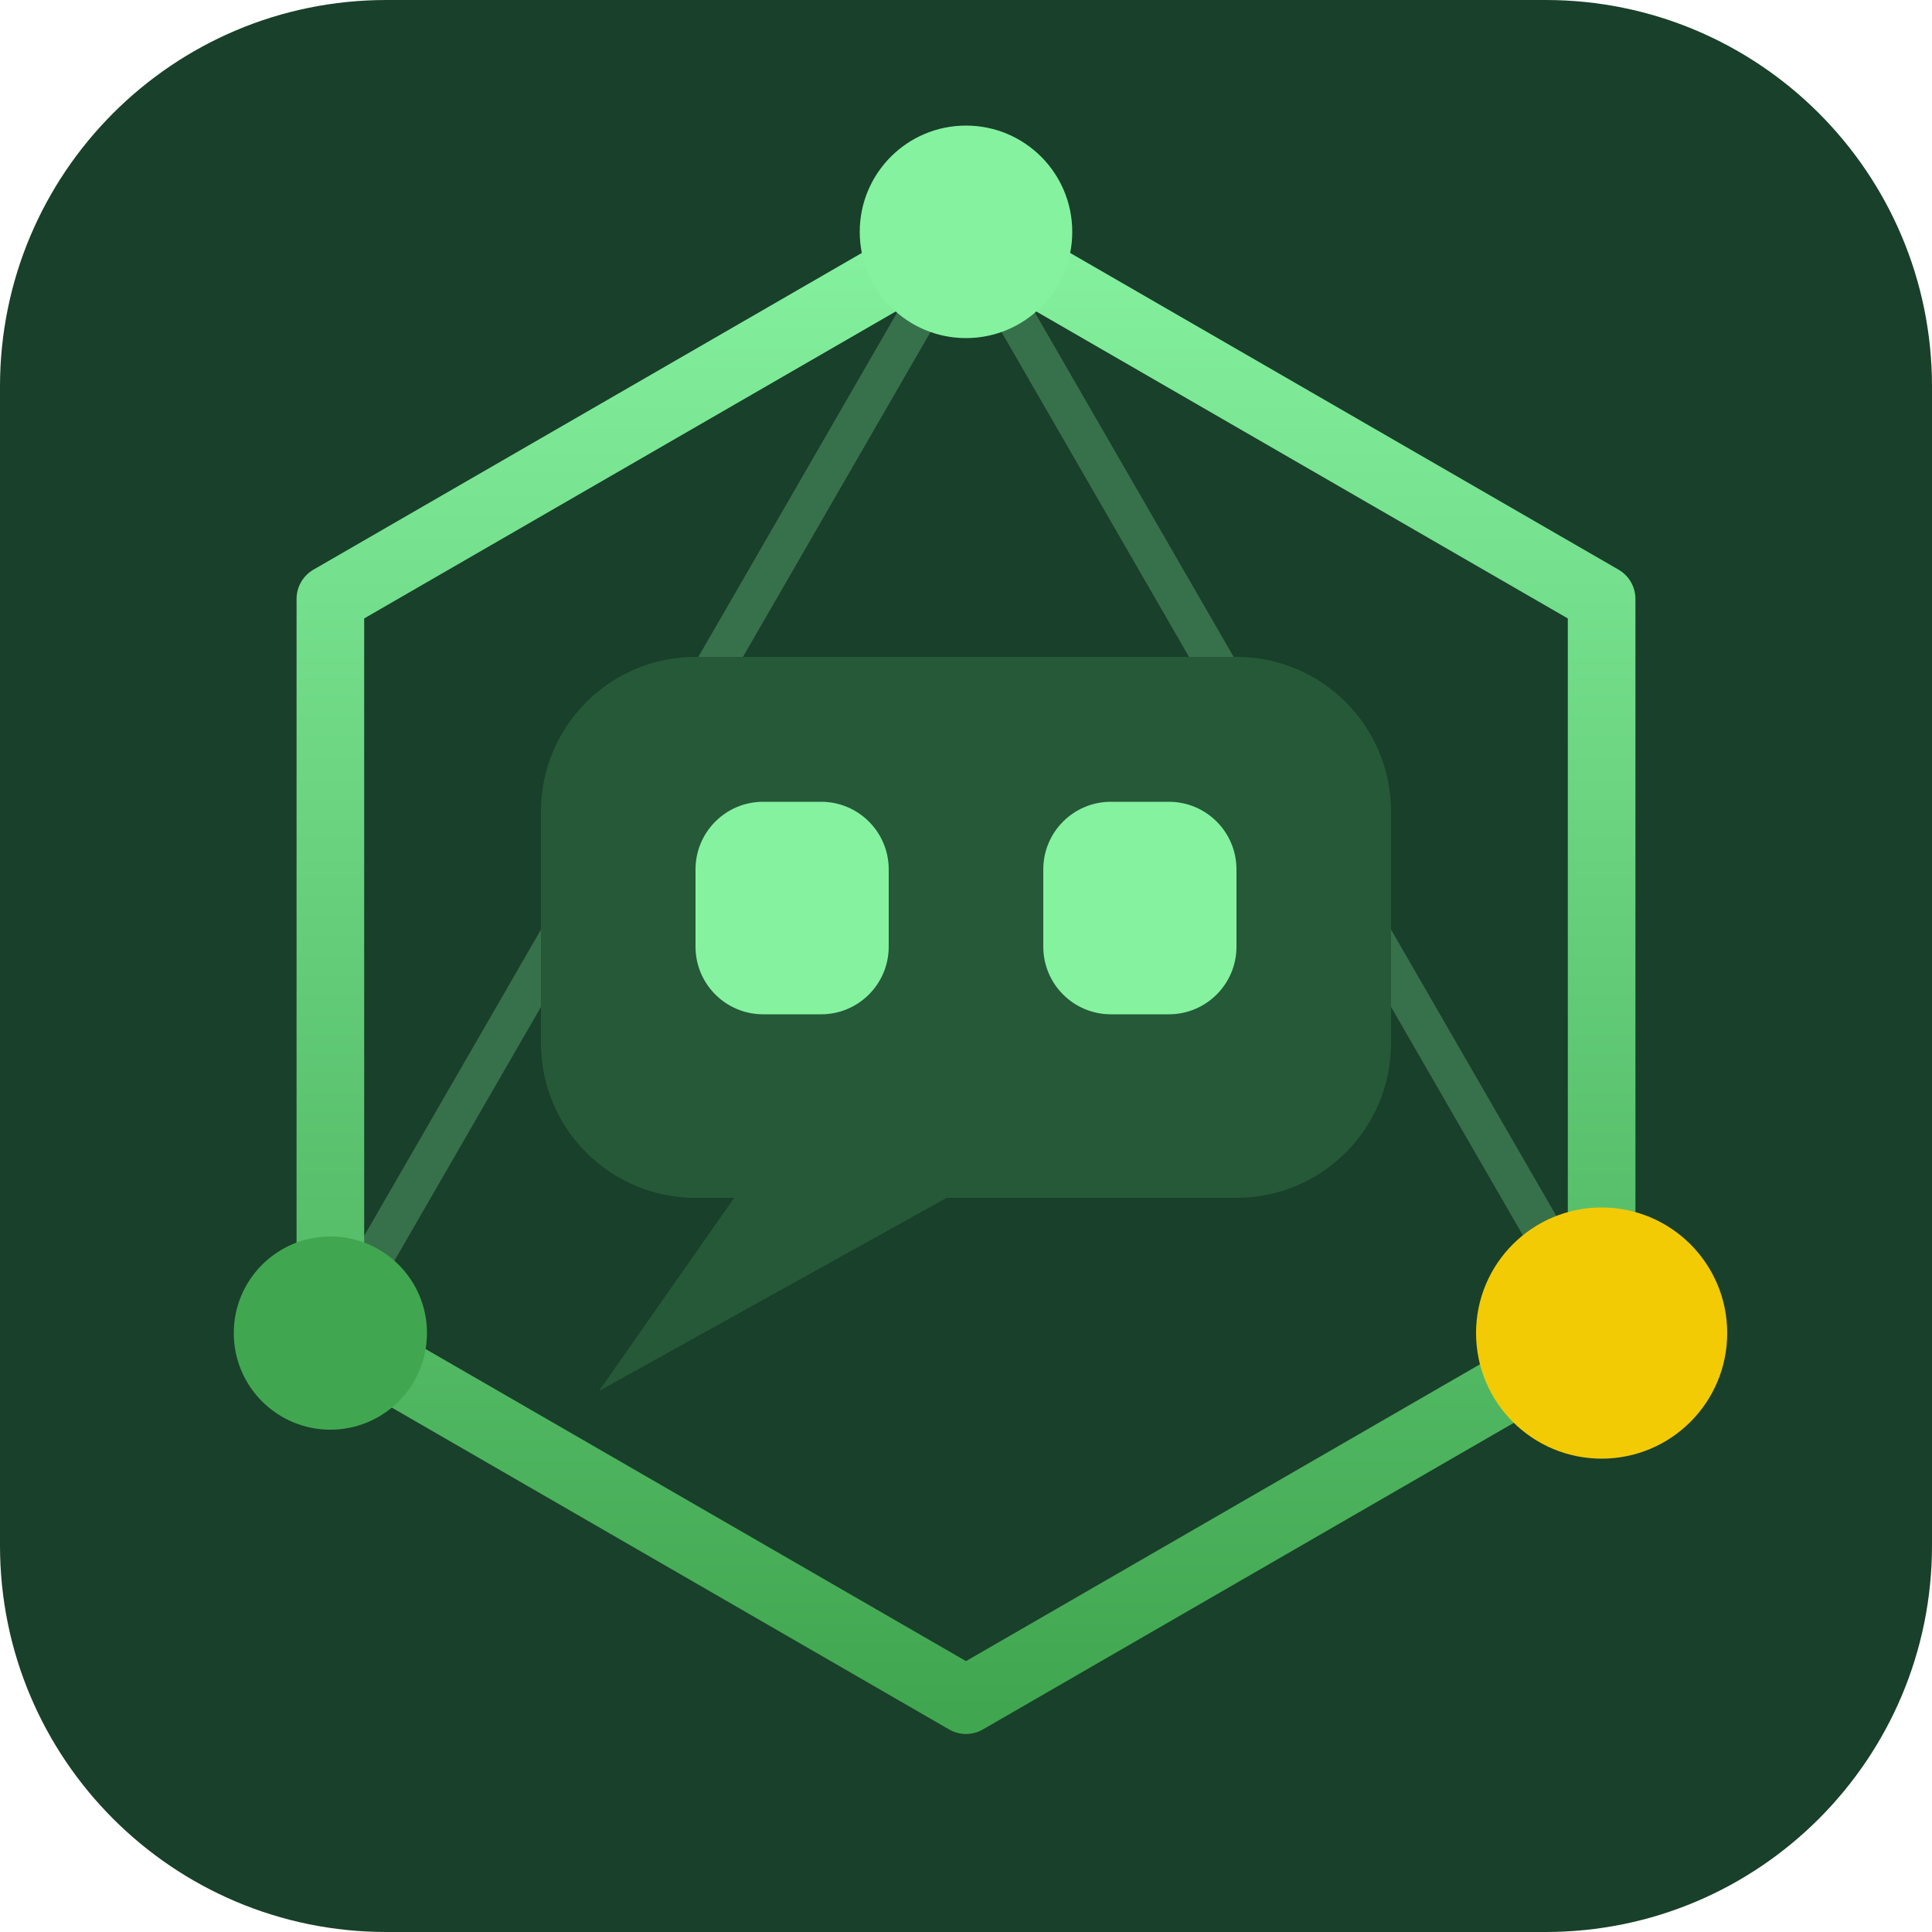
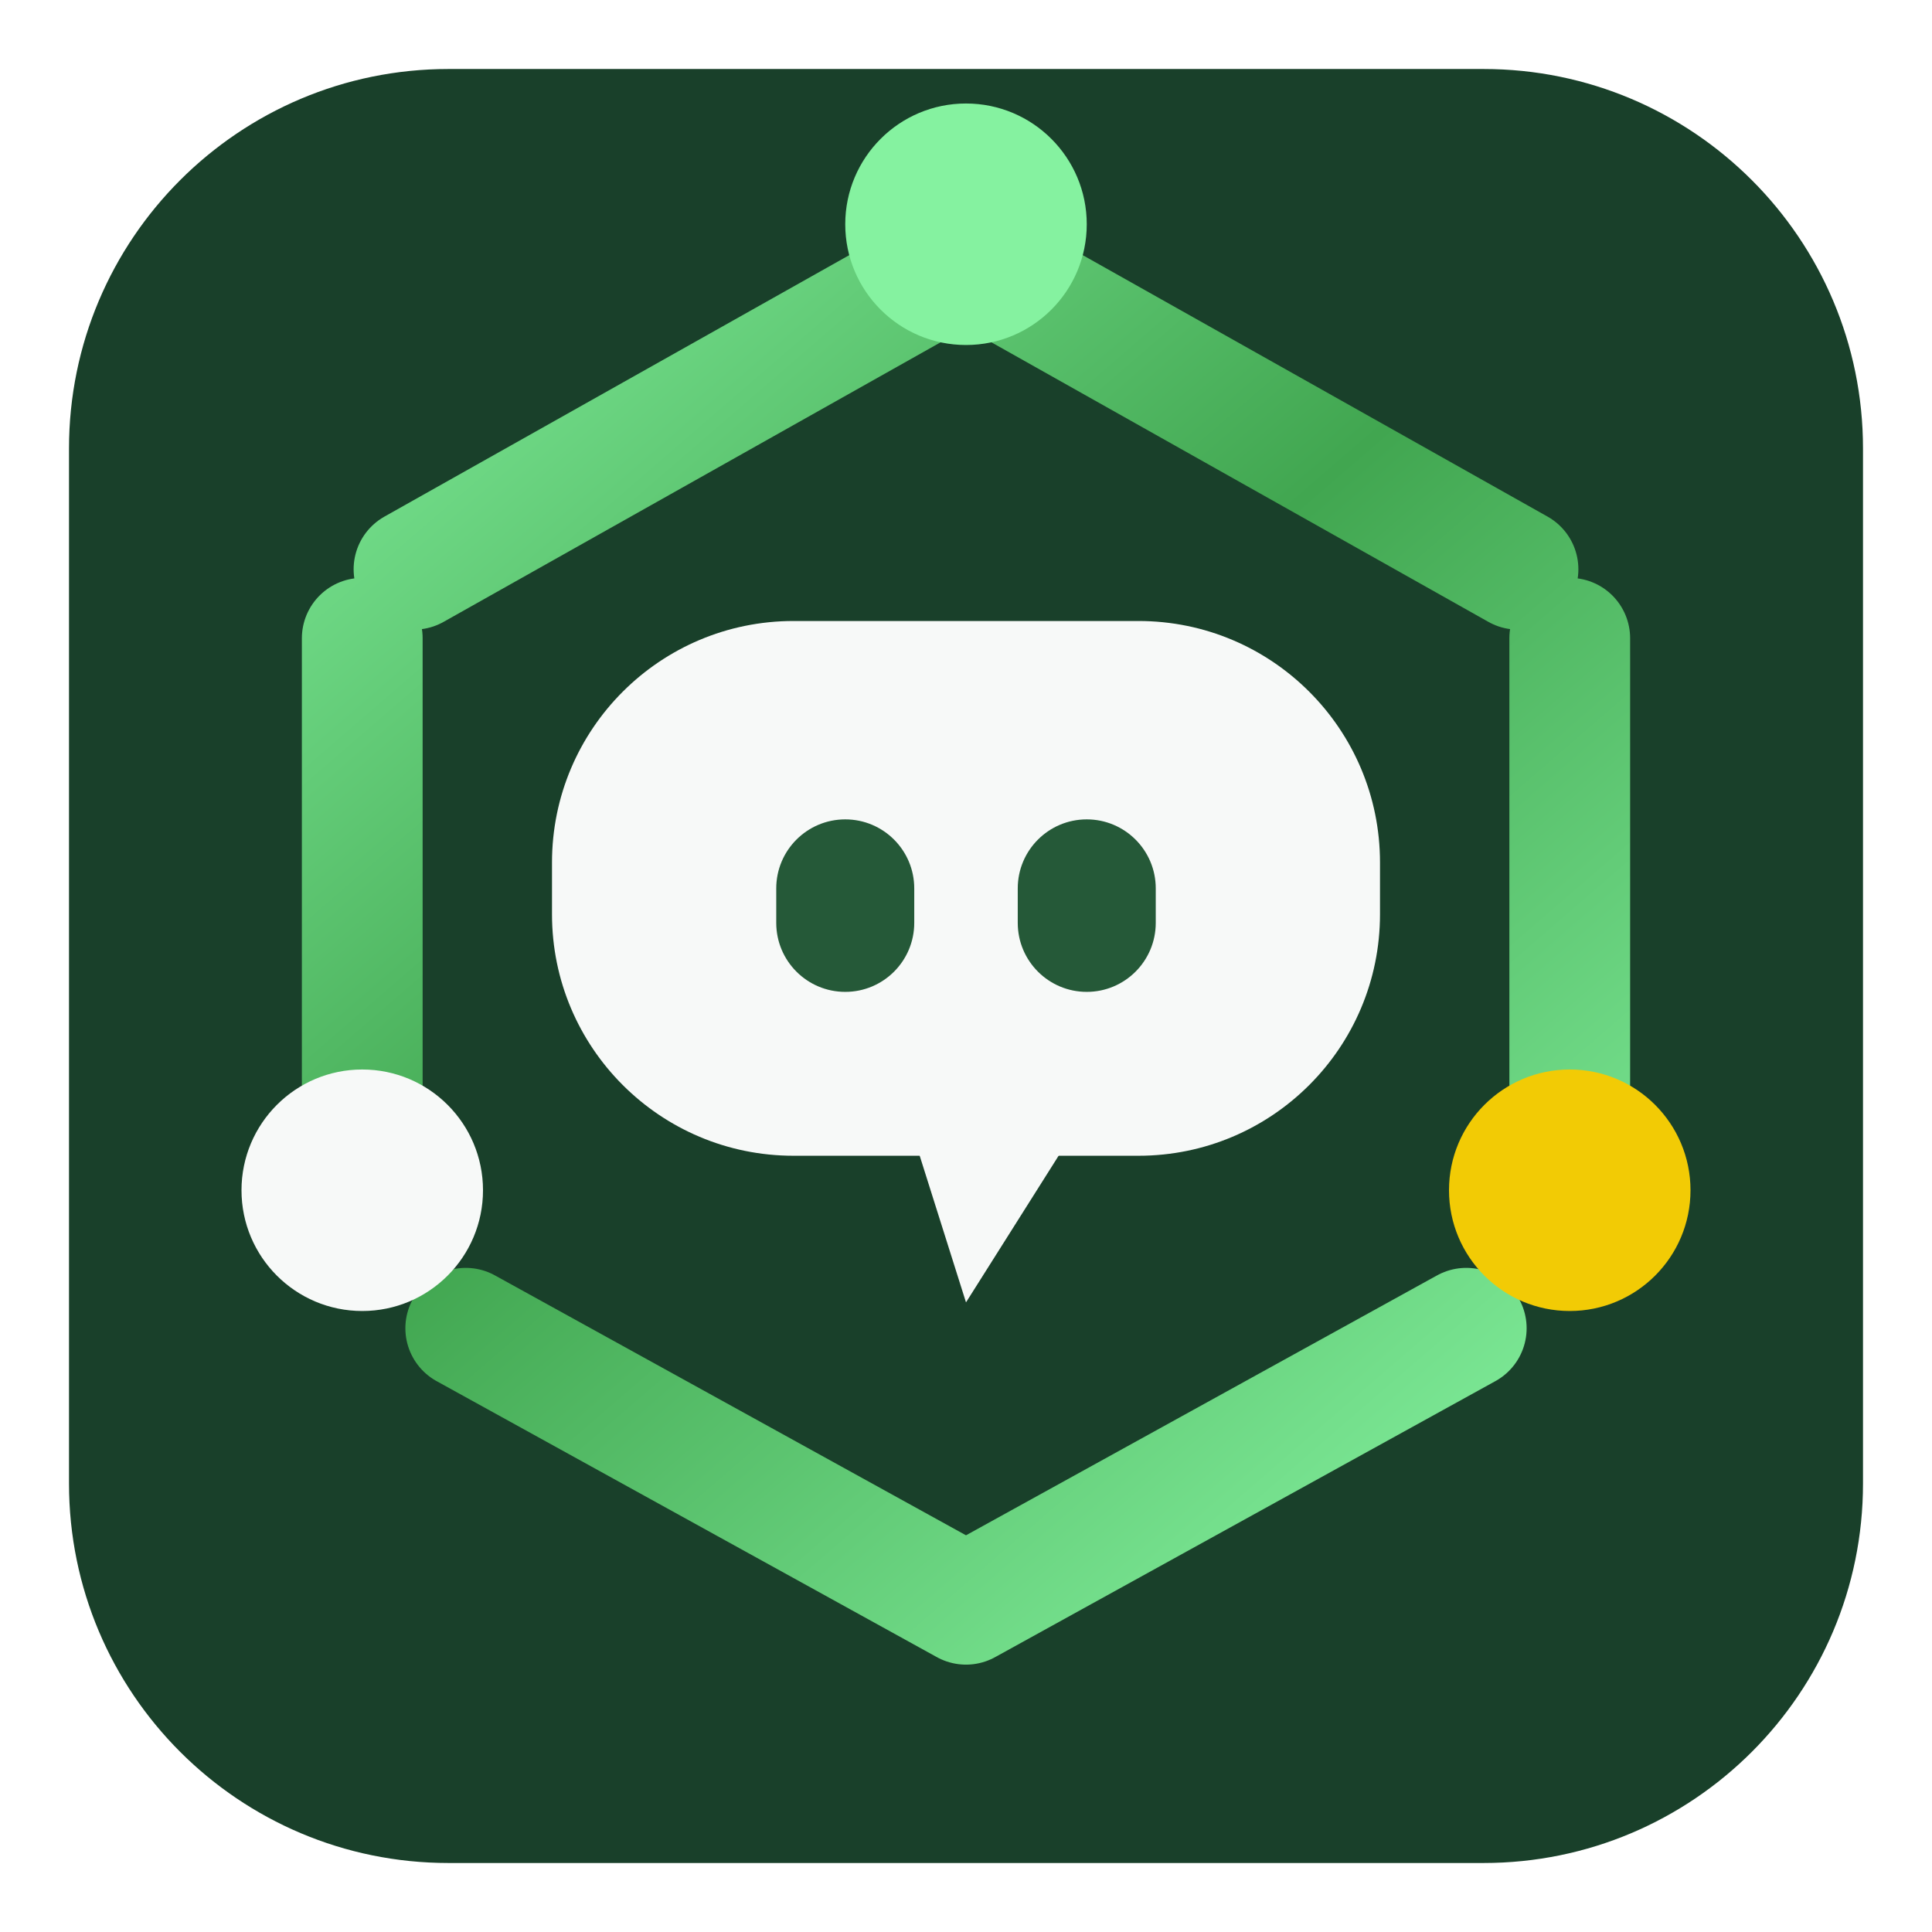
- <svg xmlns="http://www.w3.org/2000/svg" viewBox="0 0 100 100" fill="none" role="img" aria-label="Clever Agent">
+ <svg xmlns="http://www.w3.org/2000/svg" viewBox="0 0 224 224" role="img" aria-label="Clever Agent icon dark">
+   <rect x="8" y="8" width="208" height="208" rx="44" fill="#19402A" />
  <defs>
-     <linearGradient id="ca-hex-gd" x1="0" y1="0" x2="0" y2="1" gradientUnits="objectBoundingBox">
-       <stop offset="0%" stop-color="#85F2A0" />
-       <stop offset="100%" stop-color="#41A650" />
+     <linearGradient id="ca-icon-dark-frame-grad" x1="40" y1="18" x2="180" y2="180" gradientUnits="userSpaceOnUse">
+       <stop offset="0" stop-color="#85F2A0" />
+       <stop offset="0.48" stop-color="#41A650" />
+       <stop offset="1" stop-color="#85F2A0" />
    </linearGradient>
  </defs>
-   <rect width="100" height="100" rx="20" fill="#19402A" />
-   <line x1="50" y1="12" x2="17.1" y2="69" stroke="#85F2A0" stroke-width="2" stroke-linecap="round" opacity="0.28" />
-   <line x1="50" y1="12" x2="82.9" y2="69" stroke="#85F2A0" stroke-width="2" stroke-linecap="round" opacity="0.28" />
-   <polygon points="50,12 82.9,31 82.9,69 50,88 17.1,69 17.1,31" stroke="url(#ca-hex-gd)" stroke-width="3.5" stroke-linejoin="round" fill="none" />
-   <rect x="28" y="34" width="44" height="28" rx="8" fill="#255938" />
-   <path d="M 38,62 L 31,72 L 49,62 Z" fill="#255938" />
-   <rect x="36" y="41.5" width="10" height="11" rx="3.5" fill="#85F2A0" />
-   <rect x="54" y="41.5" width="10" height="11" rx="3.5" fill="#85F2A0" />
-   <circle cx="50" cy="12" r="5.5" fill="#85F2A0" />
-   <circle cx="17.1" cy="69" r="5" fill="#41A650" />
-   <circle cx="82.9" cy="69" r="6.5" fill="#F2CB05" />
+   <g id="icon">
+     <g id="frame" fill="none" stroke="url(#ca-icon-dark-frame-grad)" stroke-width="14" stroke-linecap="round" stroke-linejoin="round">
+       <path d="M112 30 L48 66" />
+       <path d="M112 30 L176 66" />
+       <path d="M42 74 L42 130" />
+       <path d="M182 74 L182 130" />
+       <path d="M54 154 L112 186 L170 154" />
+     </g>
+     <g id="nodes">
+       <circle cx="112" cy="26" r="14" fill="#85F2A0" />
+       <circle cx="42" cy="138" r="14" fill="#F7F9F8" />
+       <circle cx="182" cy="138" r="14" fill="#F2CB05" />
+     </g>
+     <g id="bubble">
+       <rect x="64" y="72" width="96" height="62" rx="28" fill="#F7F9F8" />
+       <path d="M106 132 L124 132 L112 151 Z" fill="#F7F9F8" />
+     </g>
+     <g id="eyes">
+       <rect x="90" y="95" width="16" height="20" rx="8" fill="#255938" />
+       <rect x="118" y="95" width="16" height="20" rx="8" fill="#255938" />
+     </g>
+   </g>
</svg>
